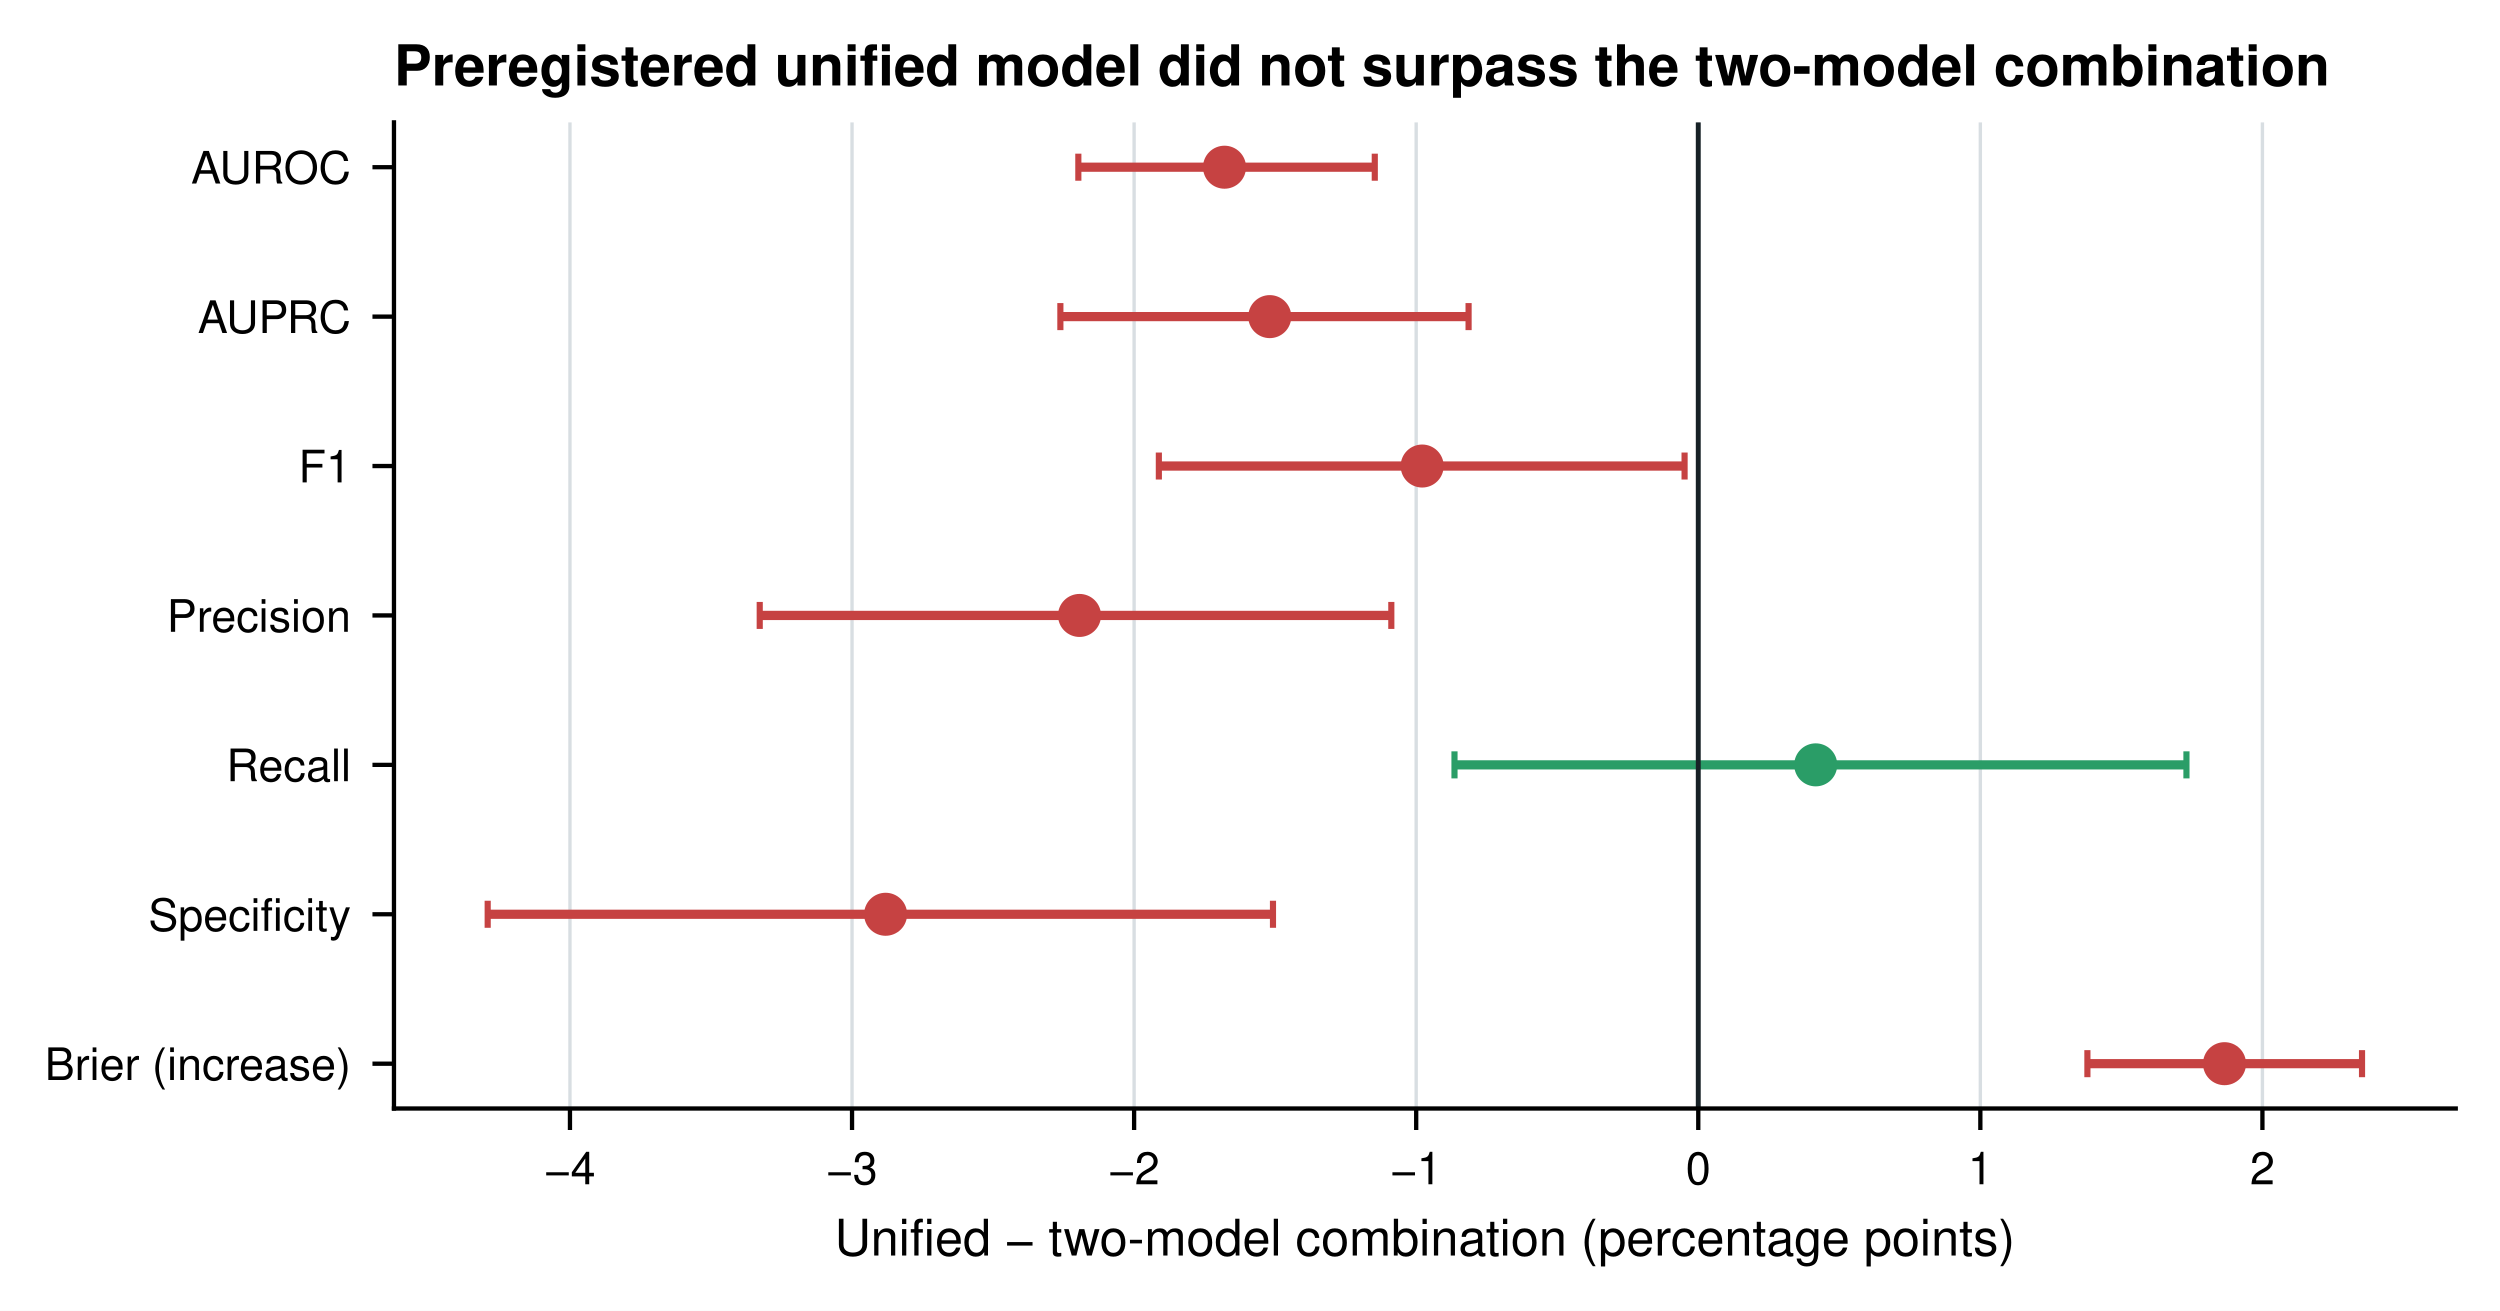
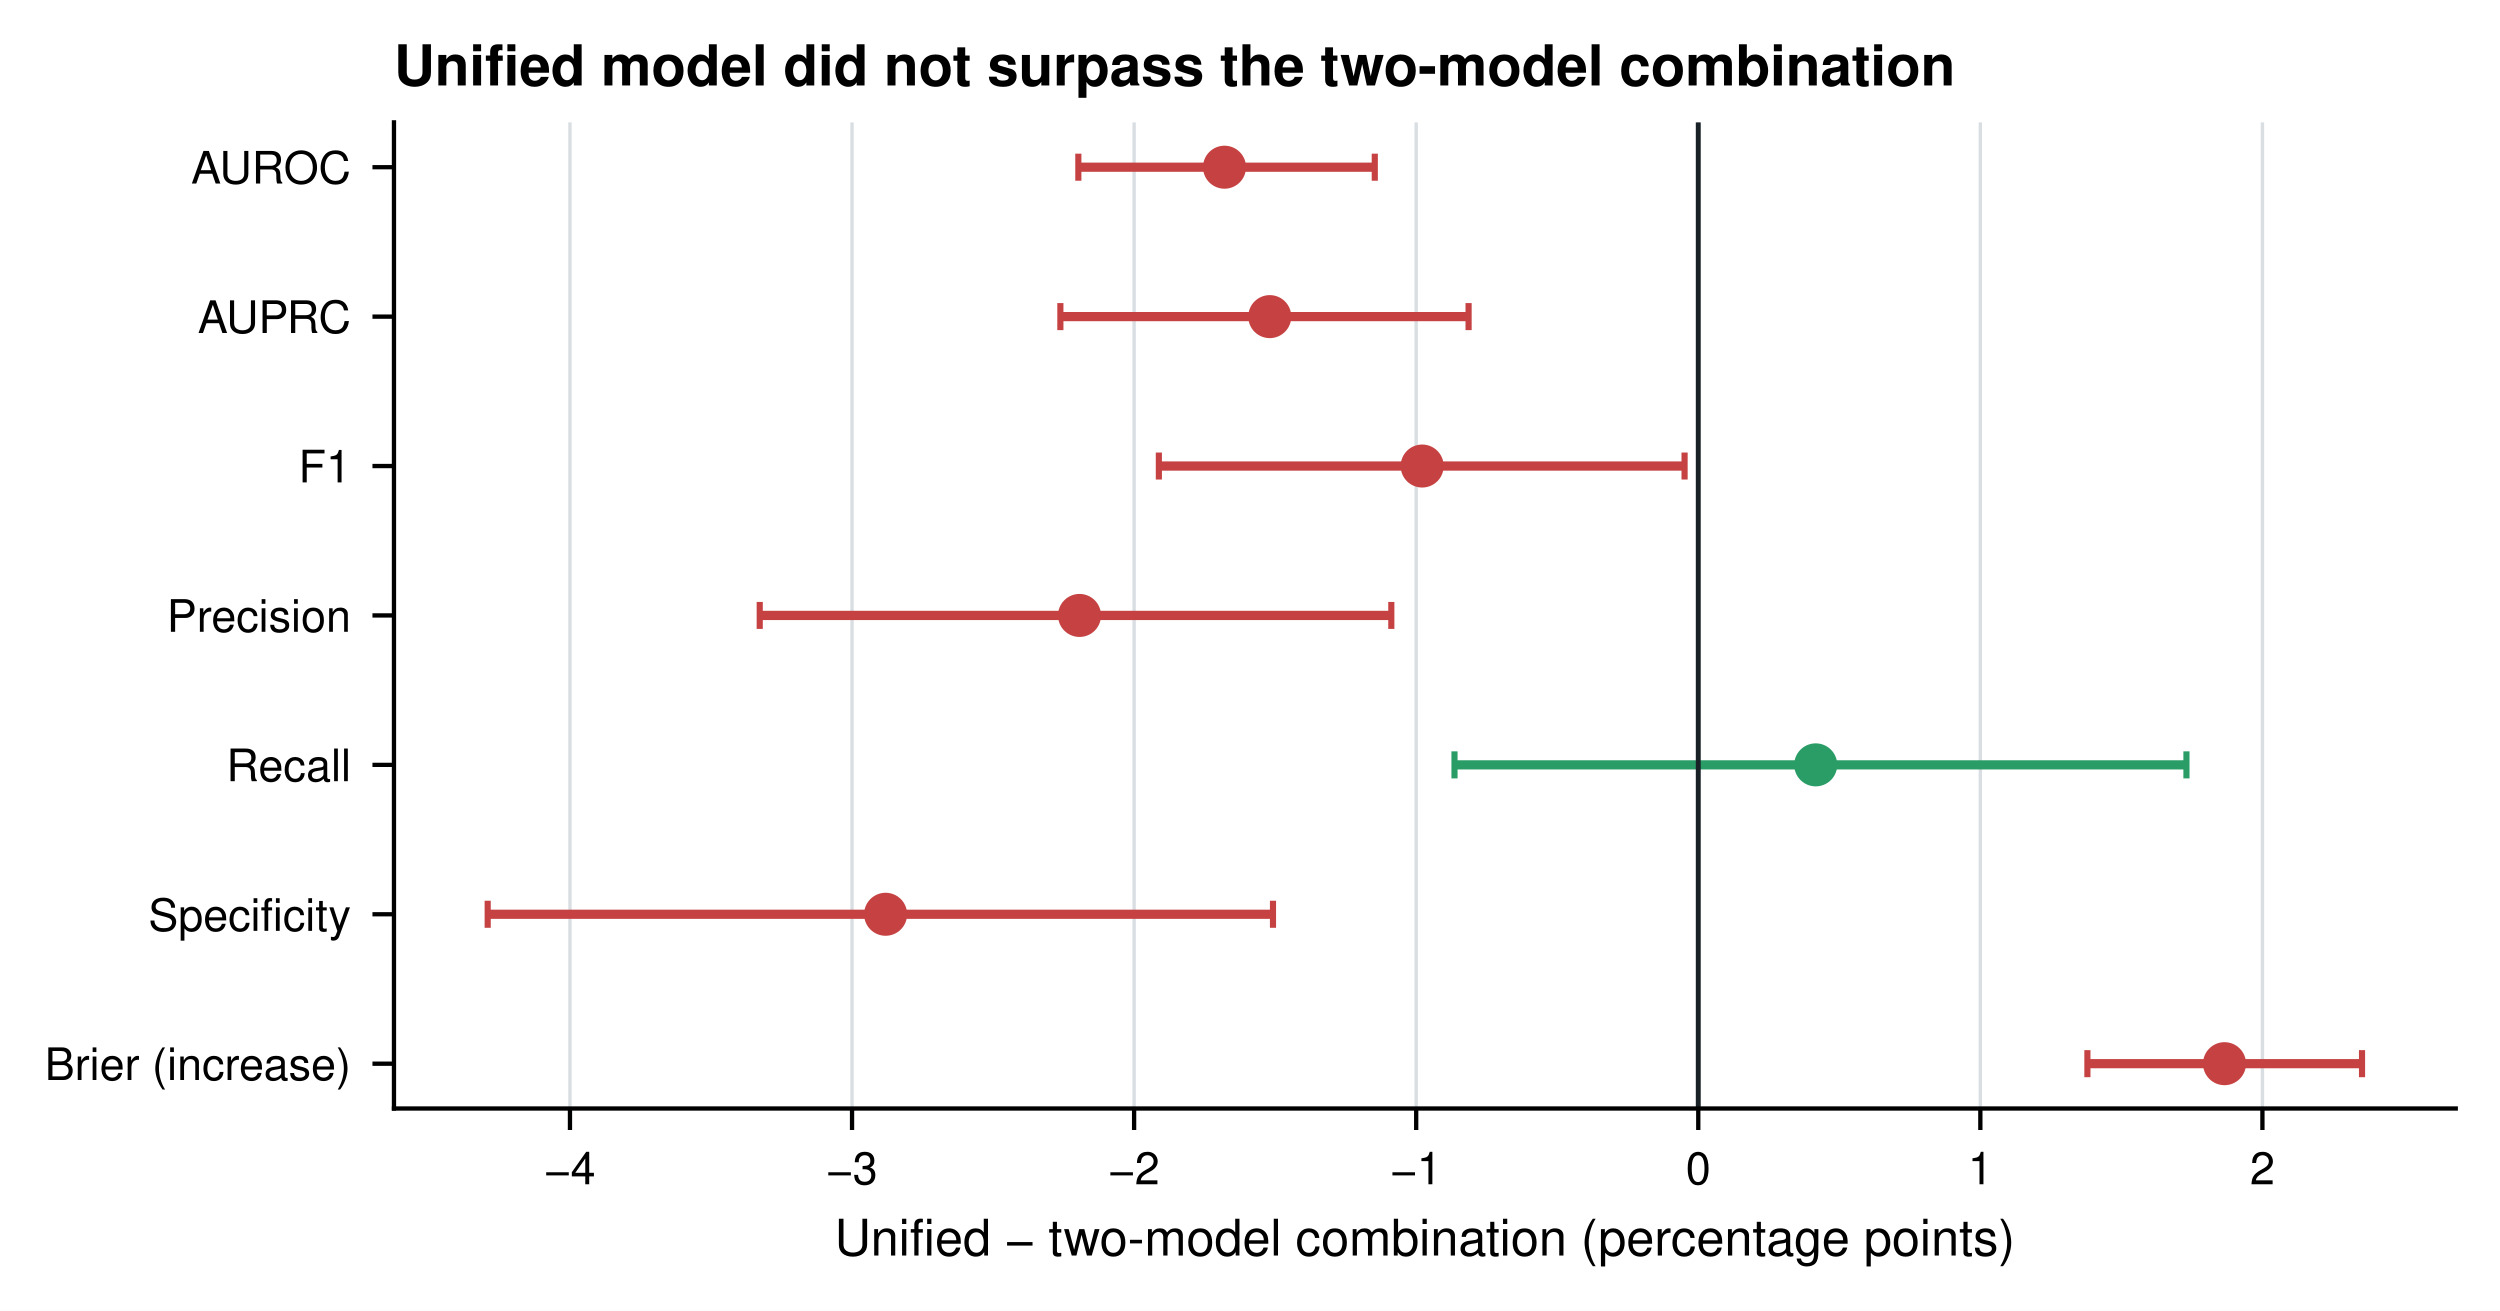
<svg xmlns="http://www.w3.org/2000/svg" xmlns:xlink="http://www.w3.org/1999/xlink" width="406.663pt" height="213.219pt" viewBox="0 0 406.663 213.219" version="1.1">
  <defs>
    <style type="text/css">*{stroke-linejoin: round; stroke-linecap: butt}</style>
  </defs>
  <g id="figure_1">
    <g id="patch_1">
      <path d="M 0 213.219  L 406.663 213.219  L 406.663 0  L 0 0  z " style="fill: #ffffff" />
    </g>
    <g id="axes_1">
      <g id="patch_2">
        <path d="M 64.085 180.315  L 399.463 180.315  L 399.463 19.907  L 64.085 19.907  z " style="fill: #ffffff" />
      </g>
      <g id="matplotlib.axis_1">
        <g id="xtick_1">
          <g id="line2d_1">
            <path d="M 92.713 180.315  L 92.713 19.907  " clip-path="url(#pf9d50a4be3)" style="fill: none; stroke: #d8dee2; stroke-width: 0.55; stroke-linecap: square" />
          </g>
          <g id="line2d_2">
            <defs>
              <path id="m49f4da12fe" d="M 0 0  L 0 3.5  " style="stroke: #000000; stroke-width: 0.7" />
            </defs>
            <g>
              <use xlink:href="#m49f4da12fe" x="92.713" y="180.315" style="stroke: #000000; stroke-width: 0.7" />
            </g>
          </g>
          <g id="text_1">
            <text style="font-size: 7.3px; font-family: 'Nimbus Sans', 'Helvetica', 'Arial', sans-serif; text-anchor: middle" x="92.713" y="192.638" transform="rotate(-0 92.71259 192.6375)">−4</text>
          </g>
        </g>
        <g id="xtick_2">
          <g id="line2d_3">
            <path d="M 138.597 180.315  L 138.597 19.907  " clip-path="url(#pf9d50a4be3)" style="fill: none; stroke: #d8dee2; stroke-width: 0.55; stroke-linecap: square" />
          </g>
          <g id="line2d_4">
            <g>
              <use xlink:href="#m49f4da12fe" x="138.597" y="180.315" style="stroke: #000000; stroke-width: 0.7" />
            </g>
          </g>
          <g id="text_2">
            <text style="font-size: 7.3px; font-family: 'Nimbus Sans', 'Helvetica', 'Arial', sans-serif; text-anchor: middle" x="138.597" y="192.638" transform="rotate(-0 138.5967 192.6375)">−3</text>
          </g>
        </g>
        <g id="xtick_3">
          <g id="line2d_5">
            <path d="M 184.481 180.315  L 184.481 19.907  " clip-path="url(#pf9d50a4be3)" style="fill: none; stroke: #d8dee2; stroke-width: 0.55; stroke-linecap: square" />
          </g>
          <g id="line2d_6">
            <g>
              <use xlink:href="#m49f4da12fe" x="184.481" y="180.315" style="stroke: #000000; stroke-width: 0.7" />
            </g>
          </g>
          <g id="text_3">
            <text style="font-size: 7.3px; font-family: 'Nimbus Sans', 'Helvetica', 'Arial', sans-serif; text-anchor: middle" x="184.481" y="192.638" transform="rotate(-0 184.4808 192.6375)">−2</text>
          </g>
        </g>
        <g id="xtick_4">
          <g id="line2d_7">
            <path d="M 230.365 180.315  L 230.365 19.907  " clip-path="url(#pf9d50a4be3)" style="fill: none; stroke: #d8dee2; stroke-width: 0.55; stroke-linecap: square" />
          </g>
          <g id="line2d_8">
            <g>
              <use xlink:href="#m49f4da12fe" x="230.365" y="180.315" style="stroke: #000000; stroke-width: 0.7" />
            </g>
          </g>
          <g id="text_4">
            <text style="font-size: 7.3px; font-family: 'Nimbus Sans', 'Helvetica', 'Arial', sans-serif; text-anchor: middle" x="230.365" y="192.638" transform="rotate(-0 230.3649 192.6375)">−1</text>
          </g>
        </g>
        <g id="xtick_5">
          <g id="line2d_9">
            <path d="M 276.249 180.315  L 276.249 19.907  " clip-path="url(#pf9d50a4be3)" style="fill: none; stroke: #d8dee2; stroke-width: 0.55; stroke-linecap: square" />
          </g>
          <g id="line2d_10">
            <g>
              <use xlink:href="#m49f4da12fe" x="276.249" y="180.315" style="stroke: #000000; stroke-width: 0.7" />
            </g>
          </g>
          <g id="text_5">
            <text style="font-size: 7.3px; font-family: 'Nimbus Sans', 'Helvetica', 'Arial', sans-serif; text-anchor: middle" x="276.249" y="192.638" transform="rotate(-0 276.249 192.6375)">0</text>
          </g>
        </g>
        <g id="xtick_6">
          <g id="line2d_11">
            <path d="M 322.133 180.315  L 322.133 19.907  " clip-path="url(#pf9d50a4be3)" style="fill: none; stroke: #d8dee2; stroke-width: 0.55; stroke-linecap: square" />
          </g>
          <g id="line2d_12">
            <g>
              <use xlink:href="#m49f4da12fe" x="322.133" y="180.315" style="stroke: #000000; stroke-width: 0.7" />
            </g>
          </g>
          <g id="text_6">
            <text style="font-size: 7.3px; font-family: 'Nimbus Sans', 'Helvetica', 'Arial', sans-serif; text-anchor: middle" x="322.133" y="192.638" transform="rotate(-0 322.1331 192.6375)">1</text>
          </g>
        </g>
        <g id="xtick_7">
          <g id="line2d_13">
            <path d="M 368.017 180.315  L 368.017 19.907  " clip-path="url(#pf9d50a4be3)" style="fill: none; stroke: #d8dee2; stroke-width: 0.55; stroke-linecap: square" />
          </g>
          <g id="line2d_14">
            <g>
              <use xlink:href="#m49f4da12fe" x="368.017" y="180.315" style="stroke: #000000; stroke-width: 0.7" />
            </g>
          </g>
          <g id="text_7">
            <text style="font-size: 7.3px; font-family: 'Nimbus Sans', 'Helvetica', 'Arial', sans-serif; text-anchor: middle" x="368.017" y="192.638" transform="rotate(-0 368.0172 192.6375)">2</text>
          </g>
        </g>
        <g id="text_8">
          <text style="font-size: 8.2px; font-family: 'Nimbus Sans', 'Helvetica', 'Arial', sans-serif; text-anchor: middle" x="231.774" y="204.231" transform="rotate(-0 231.7742 204.2314)">Unified − two-model combination (percentage points)</text>
        </g>
      </g>
      <g id="matplotlib.axis_2">
        <g id="ytick_1">
          <g id="line2d_15">
            <defs>
              <path id="m2e805e3a97" d="M 0 0  L -3.5 0  " style="stroke: #000000; stroke-width: 0.7" />
            </defs>
            <g>
              <use xlink:href="#m2e805e3a97" x="64.085" y="173.024" style="stroke: #000000; stroke-width: 0.7" />
            </g>
          </g>
          <g id="text_9">
            <text style="font-size: 7.3px; font-family: 'Nimbus Sans', 'Helvetica', 'Arial', sans-serif; text-anchor: end" x="57.085" y="175.685" transform="rotate(-0 57.08523 175.6852)">Brier (increase)</text>
          </g>
        </g>
        <g id="ytick_2">
          <g id="line2d_16">
            <g>
              <use xlink:href="#m2e805e3a97" x="64.085" y="148.72" style="stroke: #000000; stroke-width: 0.7" />
            </g>
          </g>
          <g id="text_10">
            <text style="font-size: 7.3px; font-family: 'Nimbus Sans', 'Helvetica', 'Arial', sans-serif; text-anchor: end" x="57.085" y="151.424" transform="rotate(-0 57.08523 151.4243)">Specificity</text>
          </g>
        </g>
        <g id="ytick_3">
          <g id="line2d_17">
            <g>
              <use xlink:href="#m2e805e3a97" x="64.085" y="124.416" style="stroke: #000000; stroke-width: 0.7" />
            </g>
          </g>
          <g id="text_11">
            <text style="font-size: 7.3px; font-family: 'Nimbus Sans', 'Helvetica', 'Arial', sans-serif; text-anchor: end" x="57.085" y="127.077" transform="rotate(-0 57.08523 127.0767)">Recall</text>
          </g>
        </g>
        <g id="ytick_4">
          <g id="line2d_18">
            <g>
              <use xlink:href="#m2e805e3a97" x="64.085" y="100.111" style="stroke: #000000; stroke-width: 0.7" />
            </g>
          </g>
          <g id="text_12">
            <text style="font-size: 7.3px; font-family: 'Nimbus Sans', 'Helvetica', 'Arial', sans-serif; text-anchor: end" x="57.085" y="102.772" transform="rotate(-0 57.08523 102.7725)">Precision</text>
          </g>
        </g>
        <g id="ytick_5">
          <g id="line2d_19">
            <g>
              <use xlink:href="#m2e805e3a97" x="64.085" y="75.807" style="stroke: #000000; stroke-width: 0.7" />
            </g>
          </g>
          <g id="text_13">
            <text style="font-size: 7.3px; font-family: 'Nimbus Sans', 'Helvetica', 'Arial', sans-serif; text-anchor: end" x="57.085" y="78.468" transform="rotate(-0 57.08523 78.46821)">F1</text>
          </g>
        </g>
        <g id="ytick_6">
          <g id="line2d_20">
            <g>
              <use xlink:href="#m2e805e3a97" x="64.085" y="51.503" style="stroke: #000000; stroke-width: 0.7" />
            </g>
          </g>
          <g id="text_14">
            <text style="font-size: 7.3px; font-family: 'Nimbus Sans', 'Helvetica', 'Arial', sans-serif; text-anchor: end" x="57.085" y="54.164" transform="rotate(-0 57.08523 54.16397)">AUPRC</text>
          </g>
        </g>
        <g id="ytick_7">
          <g id="line2d_21">
            <g>
              <use xlink:href="#m2e805e3a97" x="64.085" y="27.199" style="stroke: #000000; stroke-width: 0.7" />
            </g>
          </g>
          <g id="text_15">
            <text style="font-size: 7.3px; font-family: 'Nimbus Sans', 'Helvetica', 'Arial', sans-serif; text-anchor: end" x="57.085" y="29.86" transform="rotate(-0 57.08523 29.85973)">AUROC</text>
          </g>
        </g>
      </g>
      <g id="LineCollection_1">
        <path d="M 339.547 173.024  L 384.219 173.024  " clip-path="url(#pf9d50a4be3)" style="fill: none; stroke: #c64242; stroke-width: 1.5" />
      </g>
      <g id="line2d_22">
        <defs>
          <path id="m8e3e9a9e5a" d="M 0 2.2  L 0 -2.2  " style="stroke: #c64242" />
        </defs>
        <g clip-path="url(#pf9d50a4be3)">
          <use xlink:href="#m8e3e9a9e5a" x="339.547" y="173.024" style="fill: #c64242; stroke: #c64242" />
        </g>
      </g>
      <g id="line2d_23">
        <g clip-path="url(#pf9d50a4be3)">
          <use xlink:href="#m8e3e9a9e5a" x="384.219" y="173.024" style="fill: #c64242; stroke: #c64242" />
        </g>
      </g>
      <g id="LineCollection_2">
        <path d="M 79.33 148.72  L 207.07 148.72  " clip-path="url(#pf9d50a4be3)" style="fill: none; stroke: #c64242; stroke-width: 1.5" />
      </g>
      <g id="line2d_24">
        <g clip-path="url(#pf9d50a4be3)">
          <use xlink:href="#m8e3e9a9e5a" x="79.33" y="148.72" style="fill: #c64242; stroke: #c64242" />
        </g>
      </g>
      <g id="line2d_25">
        <g clip-path="url(#pf9d50a4be3)">
          <use xlink:href="#m8e3e9a9e5a" x="207.07" y="148.72" style="fill: #c64242; stroke: #c64242" />
        </g>
      </g>
      <g id="LineCollection_3">
        <path d="M 236.595 124.416  L 355.659 124.416  " clip-path="url(#pf9d50a4be3)" style="fill: none; stroke: #2a9d67; stroke-width: 1.5" />
      </g>
      <g id="line2d_26">
        <defs>
          <path id="mb36c27a108" d="M 0 2.2  L 0 -2.2  " style="stroke: #2a9d67" />
        </defs>
        <g clip-path="url(#pf9d50a4be3)">
          <use xlink:href="#mb36c27a108" x="236.595" y="124.416" style="fill: #2a9d67; stroke: #2a9d67" />
        </g>
      </g>
      <g id="line2d_27">
        <g clip-path="url(#pf9d50a4be3)">
          <use xlink:href="#mb36c27a108" x="355.659" y="124.416" style="fill: #2a9d67; stroke: #2a9d67" />
        </g>
      </g>
      <g id="LineCollection_4">
        <path d="M 123.582 100.111  L 226.319 100.111  " clip-path="url(#pf9d50a4be3)" style="fill: none; stroke: #c64242; stroke-width: 1.5" />
      </g>
      <g id="line2d_28">
        <g clip-path="url(#pf9d50a4be3)">
          <use xlink:href="#m8e3e9a9e5a" x="123.582" y="100.111" style="fill: #c64242; stroke: #c64242" />
        </g>
      </g>
      <g id="line2d_29">
        <g clip-path="url(#pf9d50a4be3)">
          <use xlink:href="#m8e3e9a9e5a" x="226.319" y="100.111" style="fill: #c64242; stroke: #c64242" />
        </g>
      </g>
      <g id="LineCollection_5">
        <path d="M 188.505 75.807  L 274.023 75.807  " clip-path="url(#pf9d50a4be3)" style="fill: none; stroke: #c64242; stroke-width: 1.5" />
      </g>
      <g id="line2d_30">
        <g clip-path="url(#pf9d50a4be3)">
          <use xlink:href="#m8e3e9a9e5a" x="188.505" y="75.807" style="fill: #c64242; stroke: #c64242" />
        </g>
      </g>
      <g id="line2d_31">
        <g clip-path="url(#pf9d50a4be3)">
          <use xlink:href="#m8e3e9a9e5a" x="274.023" y="75.807" style="fill: #c64242; stroke: #c64242" />
        </g>
      </g>
      <g id="LineCollection_6">
        <path d="M 172.485 51.503  L 238.888 51.503  " clip-path="url(#pf9d50a4be3)" style="fill: none; stroke: #c64242; stroke-width: 1.5" />
      </g>
      <g id="line2d_32">
        <g clip-path="url(#pf9d50a4be3)">
          <use xlink:href="#m8e3e9a9e5a" x="172.485" y="51.503" style="fill: #c64242; stroke: #c64242" />
        </g>
      </g>
      <g id="line2d_33">
        <g clip-path="url(#pf9d50a4be3)">
          <use xlink:href="#m8e3e9a9e5a" x="238.888" y="51.503" style="fill: #c64242; stroke: #c64242" />
        </g>
      </g>
      <g id="LineCollection_7">
        <path d="M 175.408 27.199  L 223.629 27.199  " clip-path="url(#pf9d50a4be3)" style="fill: none; stroke: #c64242; stroke-width: 1.5" />
      </g>
      <g id="line2d_34">
        <g clip-path="url(#pf9d50a4be3)">
          <use xlink:href="#m8e3e9a9e5a" x="175.408" y="27.199" style="fill: #c64242; stroke: #c64242" />
        </g>
      </g>
      <g id="line2d_35">
        <g clip-path="url(#pf9d50a4be3)">
          <use xlink:href="#m8e3e9a9e5a" x="223.629" y="27.199" style="fill: #c64242; stroke: #c64242" />
        </g>
      </g>
      <g id="line2d_36">
        <path d="M 276.249 180.315  L 276.249 19.907  " clip-path="url(#pf9d50a4be3)" style="fill: none; stroke: #172126; stroke-width: 0.8; stroke-linecap: square" />
      </g>
      <g id="line2d_37">
        <defs>
          <path id="m3dd96a4afd" d="M 0 3  C 0.796 3 1.559 2.684 2.121 2.121  C 2.684 1.559 3 0.796 3 0  C 3 -0.796 2.684 -1.559 2.121 -2.121  C 1.559 -2.684 0.796 -3 0 -3  C -0.796 -3 -1.559 -2.684 -2.121 -2.121  C -2.684 -1.559 -3 -0.796 -3 0  C -3 0.796 -2.684 1.559 -2.121 2.121  C -1.559 2.684 -0.796 3 0 3  z " style="stroke: #c64242" />
        </defs>
        <g clip-path="url(#pf9d50a4be3)">
          <use xlink:href="#m3dd96a4afd" x="361.851" y="173.024" style="fill: #c64242; stroke: #c64242" />
        </g>
      </g>
      <g id="line2d_38">
        <g clip-path="url(#pf9d50a4be3)">
          <use xlink:href="#m3dd96a4afd" x="144.057" y="148.72" style="fill: #c64242; stroke: #c64242" />
        </g>
      </g>
      <g id="line2d_39">
        <defs>
          <path id="m77d5bea4af" d="M 0 3  C 0.796 3 1.559 2.684 2.121 2.121  C 2.684 1.559 3 0.796 3 0  C 3 -0.796 2.684 -1.559 2.121 -2.121  C 1.559 -2.684 0.796 -3 0 -3  C -0.796 -3 -1.559 -2.684 -2.121 -2.121  C -2.684 -1.559 -3 -0.796 -3 0  C -3 0.796 -2.684 1.559 -2.121 2.121  C -1.559 2.684 -0.796 3 0 3  z " style="stroke: #2a9d67" />
        </defs>
        <g clip-path="url(#pf9d50a4be3)">
          <use xlink:href="#m77d5bea4af" x="295.354" y="124.416" style="fill: #2a9d67; stroke: #2a9d67" />
        </g>
      </g>
      <g id="line2d_40">
        <g clip-path="url(#pf9d50a4be3)">
          <use xlink:href="#m3dd96a4afd" x="175.6" y="100.111" style="fill: #c64242; stroke: #c64242" />
        </g>
      </g>
      <g id="line2d_41">
        <g clip-path="url(#pf9d50a4be3)">
          <use xlink:href="#m3dd96a4afd" x="231.338" y="75.807" style="fill: #c64242; stroke: #c64242" />
        </g>
      </g>
      <g id="line2d_42">
        <g clip-path="url(#pf9d50a4be3)">
          <use xlink:href="#m3dd96a4afd" x="206.547" y="51.503" style="fill: #c64242; stroke: #c64242" />
        </g>
      </g>
      <g id="line2d_43">
        <g clip-path="url(#pf9d50a4be3)">
          <use xlink:href="#m3dd96a4afd" x="199.185" y="27.199" style="fill: #c64242; stroke: #c64242" />
        </g>
      </g>
      <g id="patch_3">
        <path d="M 64.085 180.315  L 64.085 19.907  " style="fill: none; stroke: #000000; stroke-width: 0.7; stroke-linejoin: miter; stroke-linecap: square" />
      </g>
      <g id="patch_4">
        <path d="M 64.085 180.315  L 399.463 180.315  " style="fill: none; stroke: #000000; stroke-width: 0.7; stroke-linejoin: miter; stroke-linecap: square" />
      </g>
      <g id="text_16">
-         <text style="font-weight: 700; font-size: 9.2px; font-family: 'Nimbus Sans', 'Helvetica', 'Arial', sans-serif; text-anchor: start" x="64.085" y="13.907" transform="rotate(-0 64.08523 13.90738)">Preregistered unified model did not surpass the two-model combination</text>
+         <text style="font-weight: 700; font-size: 9.2px; font-family: 'Nimbus Sans', 'Helvetica', 'Arial', sans-serif; text-anchor: start" x="64.085" y="13.907" transform="rotate(-0 64.08523 13.90738)">Unified model did not surpass the two-model combination</text>
      </g>
    </g>
  </g>
  <defs>
    <clipPath id="pf9d50a4be3">
      <rect x="64.085" y="19.907" width="335.378" height="160.408" />
    </clipPath>
  </defs>
</svg>
